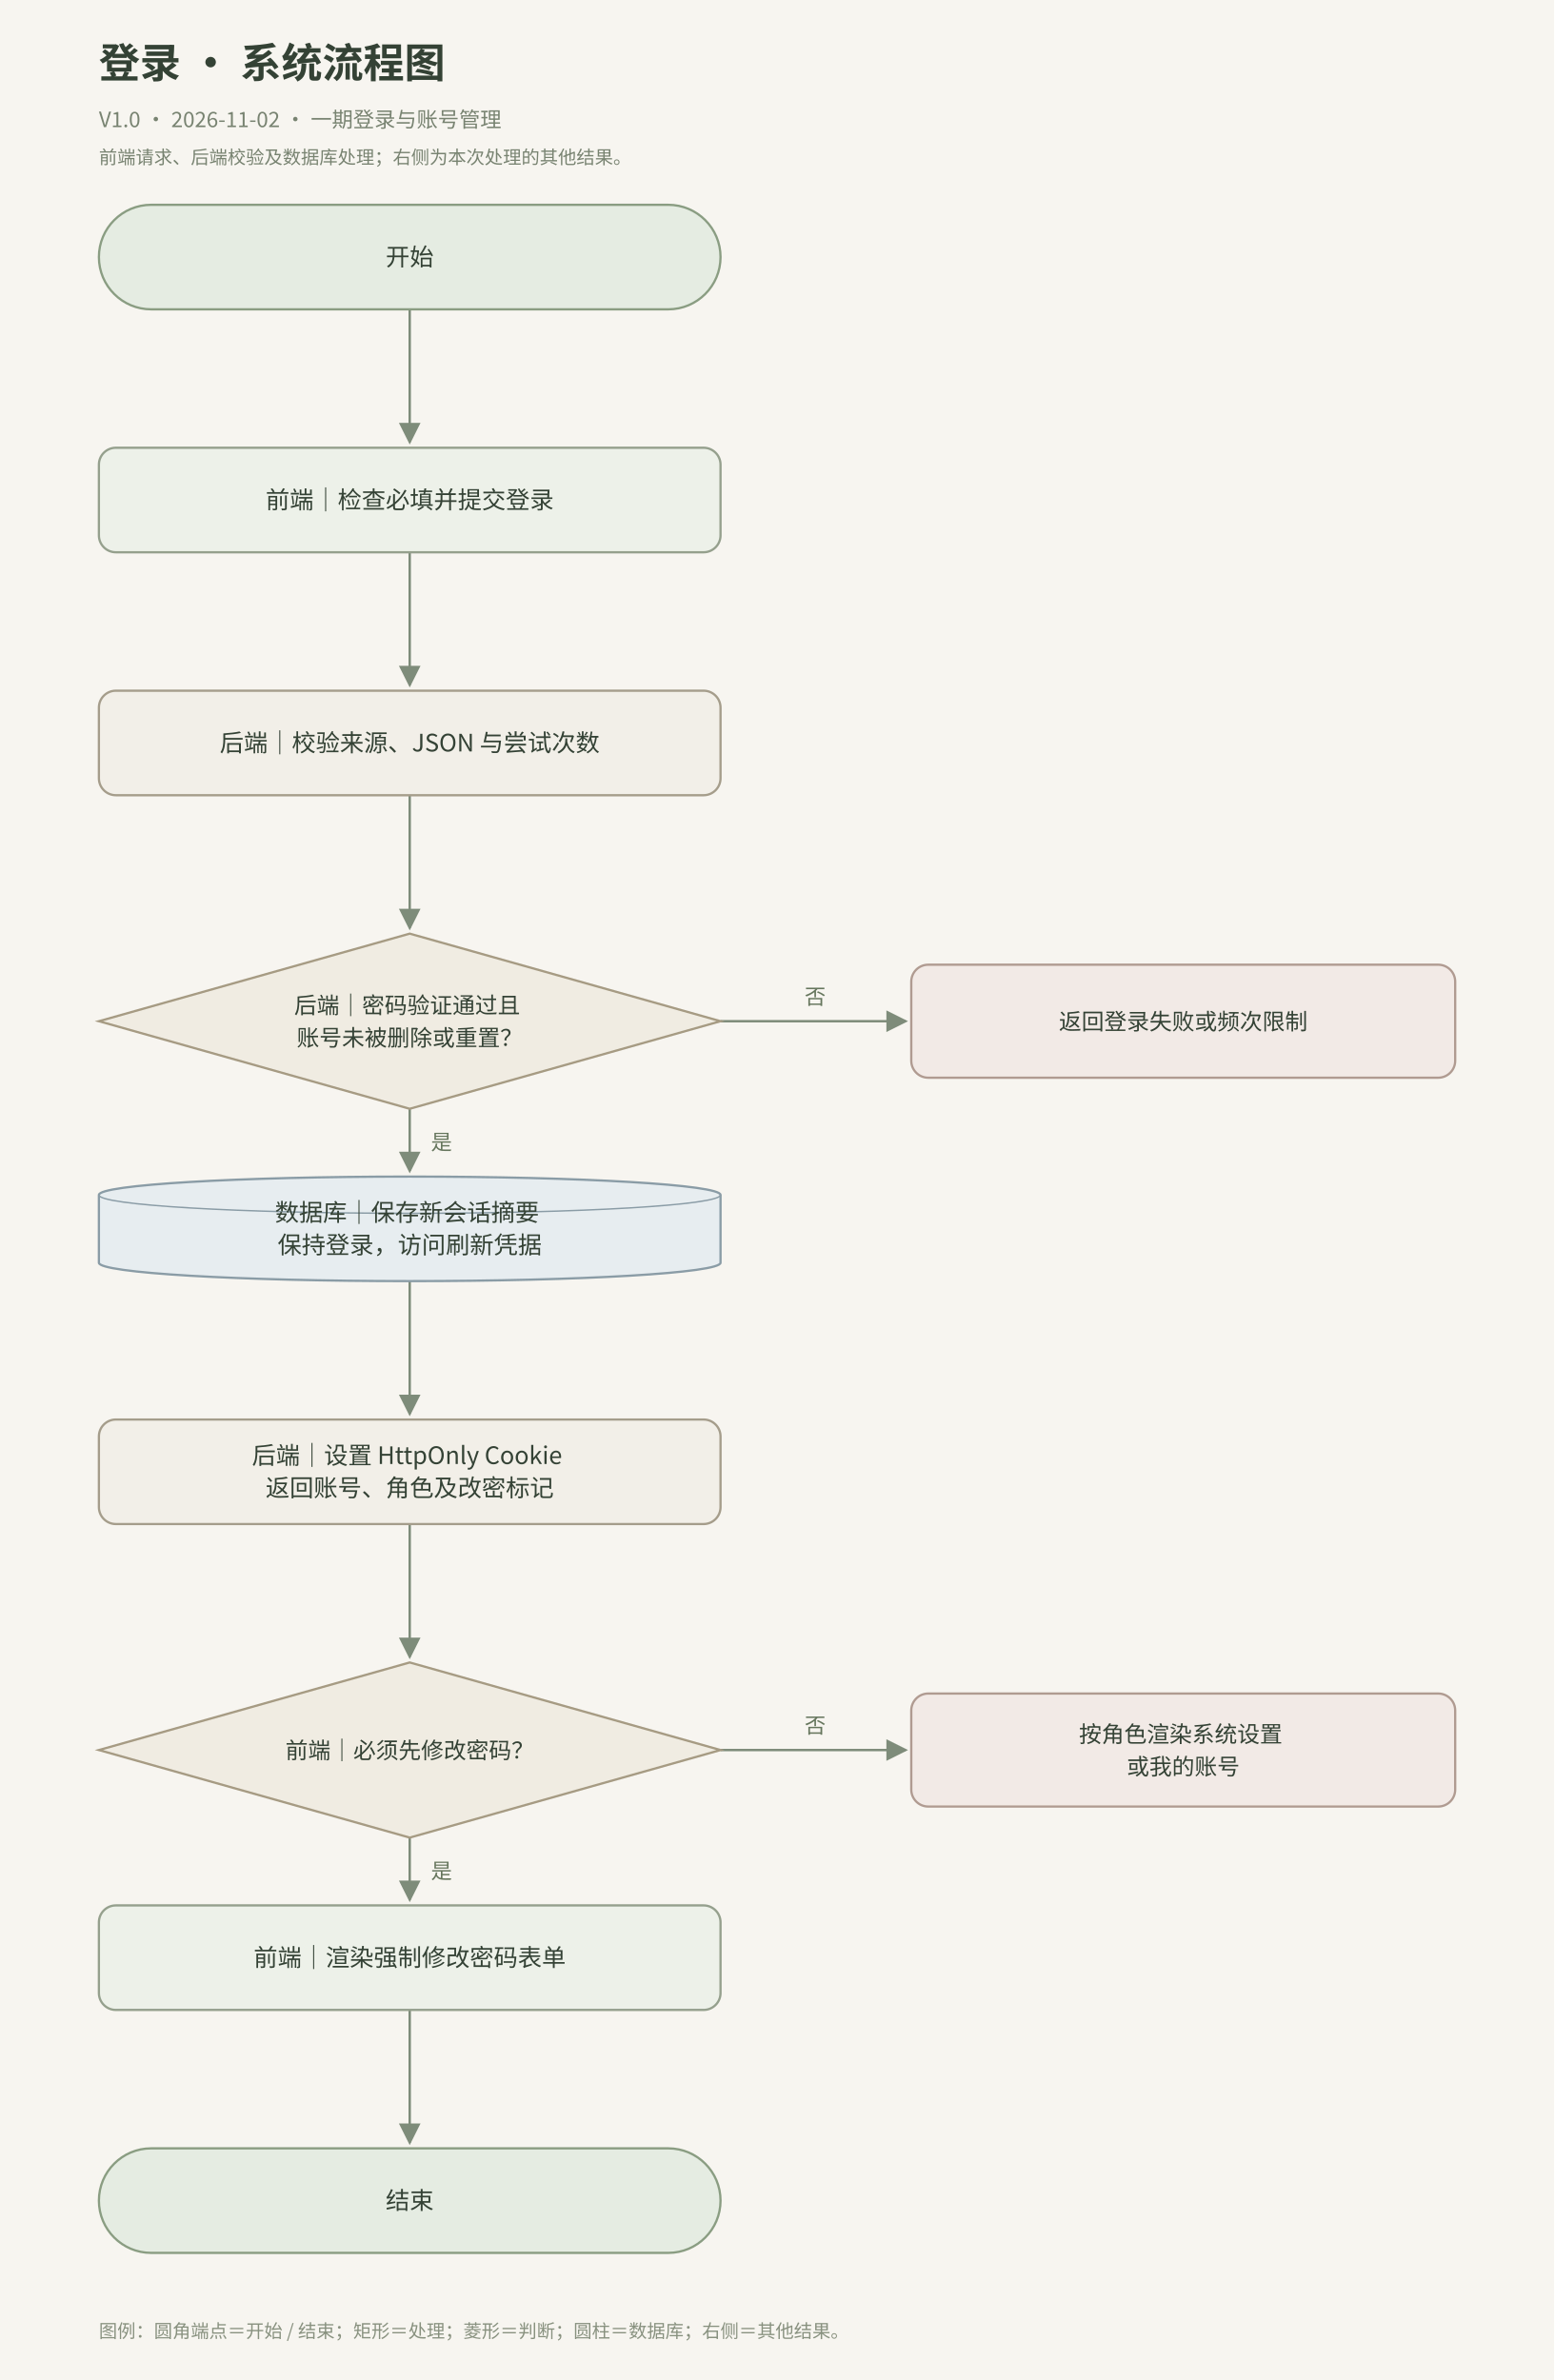
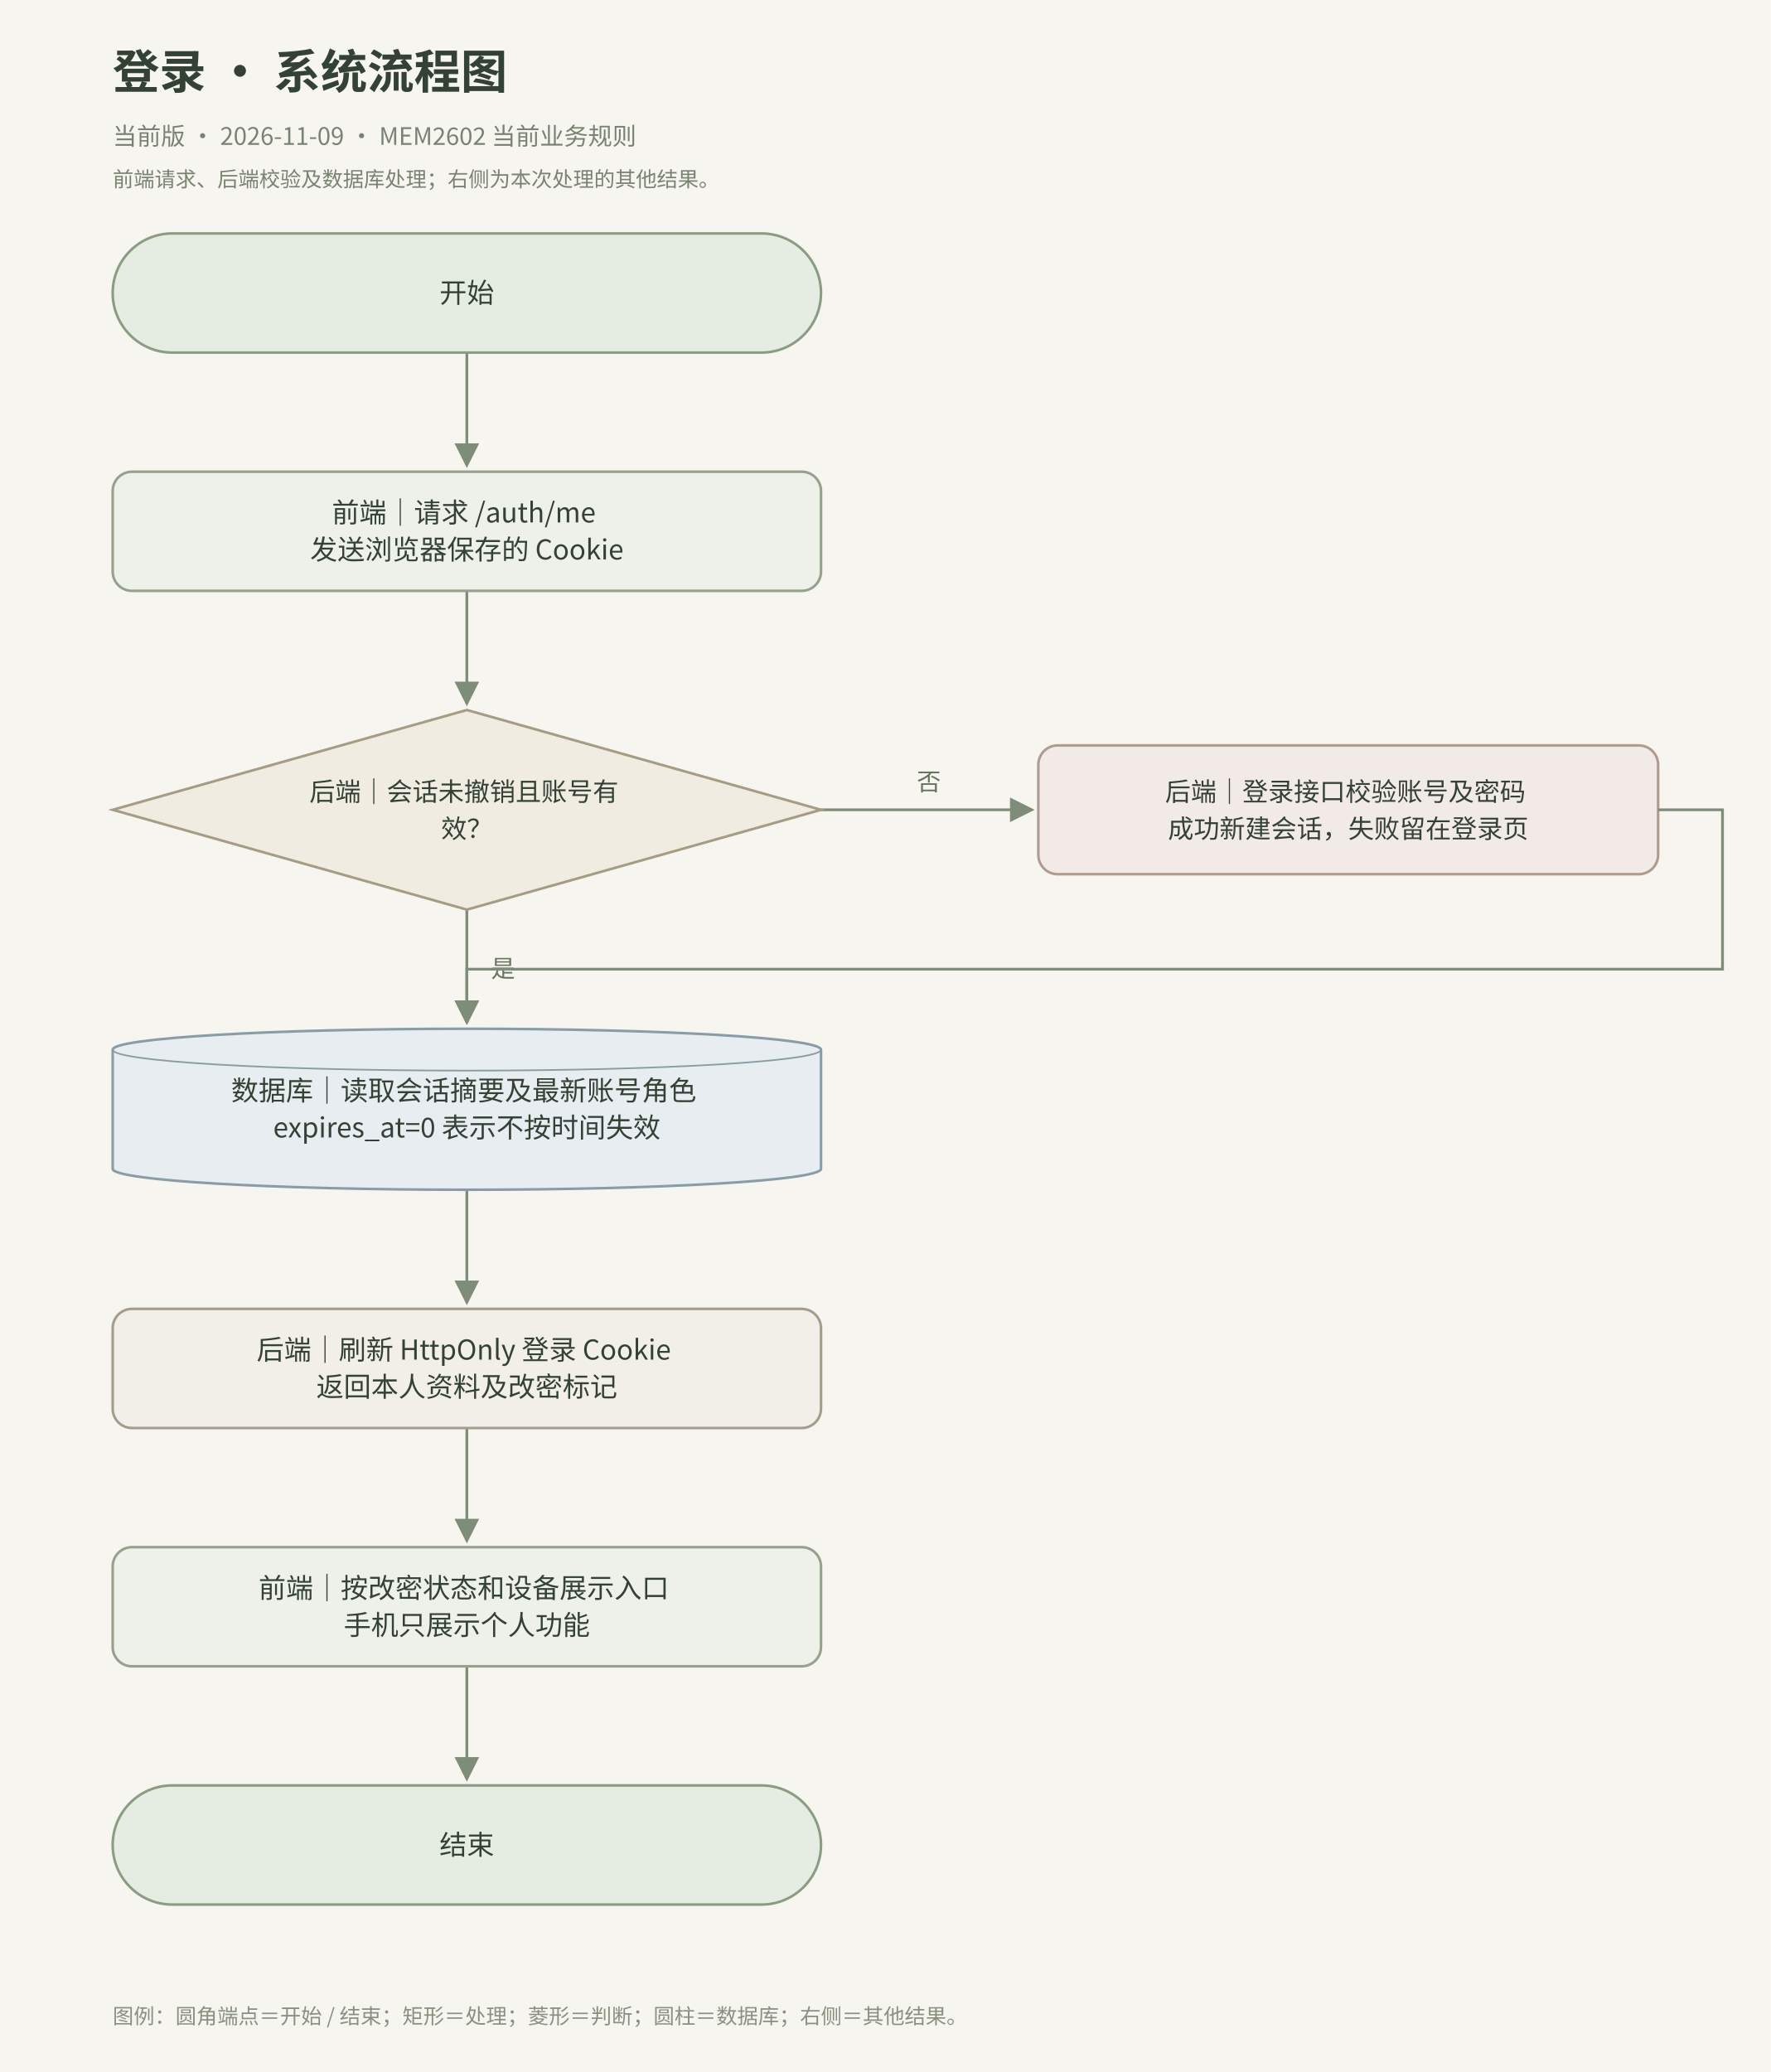
- <svg xmlns="http://www.w3.org/2000/svg" width="1100" height="1685" viewBox="0 0 1100 1685" role="img" aria-labelledby="title desc">
+ <svg xmlns="http://www.w3.org/2000/svg" width="1100" height="1287" viewBox="0 0 1100 1287" role="img" aria-labelledby="title desc">
  <defs>
    <marker id="arrow" markerWidth="9" markerHeight="9" refX="8" refY="4.5" orient="auto" markerUnits="strokeWidth">
      <path d="M0 0 L9 4.5 L0 9 Z" fill="#7E8C7A" />
    </marker>
  </defs>
-   <rect width="1100" height="1685" fill="#F7F5F0" />
+   <rect width="1100" height="1287" fill="#F7F5F0" />
  <g font-family="'Microsoft YaHei','PingFang SC','Noto Sans CJK SC',sans-serif" fill="#344235">
    <text x="70" y="55" font-size="29" font-weight="700">登录 · 系统流程图</text>
-     <text x="70" y="90" font-size="15" fill="#788371">V1.0 · 2026-11-02 · 一期登录与账号管理</text>
+     <text x="70" y="90" font-size="15" fill="#788371">当前版 · 2026-11-09 · MEM2602 当前业务规则</text>
    <text x="70" y="116" font-size="13" fill="#788371">前端请求、后端校验及数据库处理；右侧为本次处理的其他结果。</text>
-     <path d="M290.0 219 L290.0 313" stroke="#7E8C7A" stroke-width="1.7" fill="none" marker-end="url(#arrow)" />
-     <path d="M290.0 391 L290.0 485" stroke="#7E8C7A" stroke-width="1.7" fill="none" marker-end="url(#arrow)" />
-     <path d="M290.0 563 L290.0 657" stroke="#7E8C7A" stroke-width="1.7" fill="none" marker-end="url(#arrow)" />
-     <path d="M510 723.0 L641 723.0" stroke="#7E8C7A" stroke-width="1.7" fill="none" marker-end="url(#arrow)" />
-     <text x="569.5" y="711.0" font-size="15" fill="#66765D">否</text>
-     <path d="M290.0 785 L290.0 829" stroke="#7E8C7A" stroke-width="1.7" fill="none" marker-end="url(#arrow)" />
-     <text x="305.0" y="814.0" font-size="15" fill="#66765D">是</text>
-     <path d="M290.0 907 L290.0 1001" stroke="#7E8C7A" stroke-width="1.7" fill="none" marker-end="url(#arrow)" />
-     <path d="M290.0 1079 L290.0 1173" stroke="#7E8C7A" stroke-width="1.7" fill="none" marker-end="url(#arrow)" />
-     <path d="M510 1239.0 L641 1239.0" stroke="#7E8C7A" stroke-width="1.7" fill="none" marker-end="url(#arrow)" />
-     <text x="569.5" y="1227.0" font-size="15" fill="#66765D">否</text>
-     <path d="M290.0 1301 L290.0 1345" stroke="#7E8C7A" stroke-width="1.7" fill="none" marker-end="url(#arrow)" />
-     <text x="305.0" y="1330.0" font-size="15" fill="#66765D">是</text>
-     <path d="M290.0 1423 L290.0 1517" stroke="#7E8C7A" stroke-width="1.7" fill="none" marker-end="url(#arrow)" />
+     <path d="M290.0 219 L290.0 289" stroke="#7E8C7A" stroke-width="1.7" fill="none" marker-end="url(#arrow)" />
+     <path d="M290.0 367 L290.0 437" stroke="#7E8C7A" stroke-width="1.7" fill="none" marker-end="url(#arrow)" />
+     <path d="M510 503.0 L641 503.0" stroke="#7E8C7A" stroke-width="1.7" fill="none" marker-end="url(#arrow)" />
+     <text x="569.5" y="491.0" font-size="15" fill="#66765D">否</text>
+     <path d="M290.0 565 L290.0 635" stroke="#7E8C7A" stroke-width="1.7" fill="none" marker-end="url(#arrow)" />
+     <text x="305.0" y="607.0" font-size="15" fill="#66765D">是</text>
+     <path d="M290.0 739 L290.0 809" stroke="#7E8C7A" stroke-width="1.7" fill="none" marker-end="url(#arrow)" />
+     <path d="M290.0 887 L290.0 957" stroke="#7E8C7A" stroke-width="1.7" fill="none" marker-end="url(#arrow)" />
+     <path d="M290.0 1035 L290.0 1105" stroke="#7E8C7A" stroke-width="1.7" fill="none" marker-end="url(#arrow)" />
    <rect x="70" y="145" width="440" height="74" rx="37.0" fill="#E5ECE2" stroke="#8A9D82" stroke-width="1.6" />
    <text text-anchor="middle" font-size="17">
      <tspan x="290.0" y="188.0">开始</tspan>
    </text>
-     <rect x="70" y="317" width="440" height="74" rx="12" fill="#EDF1E9" stroke="#95A08D" stroke-width="1.6" />
+     <rect x="70" y="293" width="440" height="74" rx="12" fill="#EDF1E9" stroke="#95A08D" stroke-width="1.6" />
    <text text-anchor="middle" font-size="17">
-       <tspan x="290.0" y="360.0">前端｜检查必填并提交登录</tspan>
+       <tspan x="290.0" y="324.5">前端｜请求 /auth/me</tspan>
+       <tspan x="290.0" y="347.5">发送浏览器保存的 Cookie</tspan>
    </text>
-     <rect x="70" y="489" width="440" height="74" rx="12" fill="#F2EFE8" stroke="#A59D8B" stroke-width="1.6" />
+     <polygon points="290.0,441 510,503.0 290.0,565 70,503.0" fill="#F0ECE2" stroke="#A69B83" stroke-width="1.6" />
+     <text text-anchor="middle" font-size="16">
+       <tspan x="290.0" y="497.5">后端｜会话未撤销且账号有</tspan>
+       <tspan x="290.0" y="520.5">效？</tspan>
+     </text>
+     <rect x="645" y="463.0" width="385" height="80" rx="12" fill="#F2EAE6" stroke="#B09B91" stroke-width="1.6" />
+     <text text-anchor="middle" font-size="16">
+       <tspan x="837.5" y="497.5">后端｜登录接口校验账号及密码</tspan>
+       <tspan x="837.5" y="520.5">成功新建会话，失败留在登录页</tspan>
+     </text>
+     <path d="M70 652 A220.0 13 0 0 1 510 652 L510 726 A220.0 13 0 0 1 70 726 Z" fill="#E7EDF0" stroke="#8A9CA6" stroke-width="1.6" />
+     <path d="M70 652 A220.0 13 0 0 0 510 652" stroke="#8A9CA6" fill="none" />
    <text text-anchor="middle" font-size="17">
-       <tspan x="290.0" y="532.0">后端｜校验来源、JSON 与尝试次数</tspan>
+       <tspan x="290.0" y="683.5">数据库｜读取会话摘要及最新账号角色</tspan>
+       <tspan x="290.0" y="706.5">expires_at=0 表示不按时间失效</tspan>
    </text>
-     <polygon points="290.0,661 510,723.0 290.0,785 70,723.0" fill="#F0ECE2" stroke="#A69B83" stroke-width="1.6" />
-     <text text-anchor="middle" font-size="16">
-       <tspan x="290.0" y="717.5">后端｜密码验证通过且</tspan>
-       <tspan x="290.0" y="740.5">账号未被删除或重置？</tspan>
+     <rect x="70" y="813" width="440" height="74" rx="12" fill="#F2EFE8" stroke="#A59D8B" stroke-width="1.6" />
+     <text text-anchor="middle" font-size="17">
+       <tspan x="290.0" y="844.5">后端｜刷新 HttpOnly 登录 Cookie</tspan>
+       <tspan x="290.0" y="867.5">返回本人资料及改密标记</tspan>
    </text>
-     <rect x="645" y="683.0" width="385" height="80" rx="12" fill="#F2EAE6" stroke="#B09B91" stroke-width="1.6" />
-     <text text-anchor="middle" font-size="16">
-       <tspan x="837.5" y="729.0">返回登录失败或频次限制</tspan>
+     <rect x="70" y="961" width="440" height="74" rx="12" fill="#EDF1E9" stroke="#95A08D" stroke-width="1.6" />
+     <text text-anchor="middle" font-size="17">
+       <tspan x="290.0" y="992.5">前端｜按改密状态和设备展示入口</tspan>
+       <tspan x="290.0" y="1015.5">手机只展示个人功能</tspan>
    </text>
-     <path d="M70 846 A220.0 13 0 0 1 510 846 L510 894 A220.0 13 0 0 1 70 894 Z" fill="#E7EDF0" stroke="#8A9CA6" stroke-width="1.6" />
-     <path d="M70 846 A220.0 13 0 0 0 510 846" stroke="#8A9CA6" fill="none" />
+     <rect x="70" y="1109" width="440" height="74" rx="37.0" fill="#E5ECE2" stroke="#8A9D82" stroke-width="1.6" />
    <text text-anchor="middle" font-size="17">
-       <tspan x="290.0" y="864.5">数据库｜保存新会话摘要</tspan>
-       <tspan x="290.0" y="887.5">保持登录，访问刷新凭据</tspan>
+       <tspan x="290.0" y="1152.0">结束</tspan>
    </text>
-     <rect x="70" y="1005" width="440" height="74" rx="12" fill="#F2EFE8" stroke="#A59D8B" stroke-width="1.6" />
-     <text text-anchor="middle" font-size="17">
-       <tspan x="290.0" y="1036.5">后端｜设置 HttpOnly Cookie</tspan>
-       <tspan x="290.0" y="1059.5">返回账号、角色及改密标记</tspan>
-     </text>
-     <polygon points="290.0,1177 510,1239.0 290.0,1301 70,1239.0" fill="#F0ECE2" stroke="#A69B83" stroke-width="1.6" />
-     <text text-anchor="middle" font-size="16">
-       <tspan x="290.0" y="1245.0">前端｜必须先修改密码？</tspan>
-     </text>
-     <rect x="645" y="1199.0" width="385" height="80" rx="12" fill="#F2EAE6" stroke="#B09B91" stroke-width="1.6" />
-     <text text-anchor="middle" font-size="16">
-       <tspan x="837.5" y="1233.5">按角色渲染系统设置</tspan>
-       <tspan x="837.5" y="1256.5">或我的账号</tspan>
-     </text>
-     <rect x="70" y="1349" width="440" height="74" rx="12" fill="#EDF1E9" stroke="#95A08D" stroke-width="1.6" />
-     <text text-anchor="middle" font-size="17">
-       <tspan x="290.0" y="1392.0">前端｜渲染强制修改密码表单</tspan>
-     </text>
-     <rect x="70" y="1521" width="440" height="74" rx="37.0" fill="#E5ECE2" stroke="#8A9D82" stroke-width="1.6" />
-     <text text-anchor="middle" font-size="17">
-       <tspan x="290.0" y="1564.0">结束</tspan>
-     </text>
-     <text x="70" y="1655" font-size="13" fill="#88917F">图例：圆角端点＝开始 / 结束；矩形＝处理；菱形＝判断；圆柱＝数据库；右侧＝其他结果。</text>
+     <text x="70" y="1257" font-size="13" fill="#88917F">图例：圆角端点＝开始 / 结束；矩形＝处理；菱形＝判断；圆柱＝数据库；右侧＝其他结果。</text>
+     <path d="M1030 503.0 L1070 503.0 L1070 602 L290.0 602 L290.0 635" stroke="#7E8C7A" stroke-width="1.7" fill="none" marker-end="url(#arrow)" />
  </g>
</svg>
